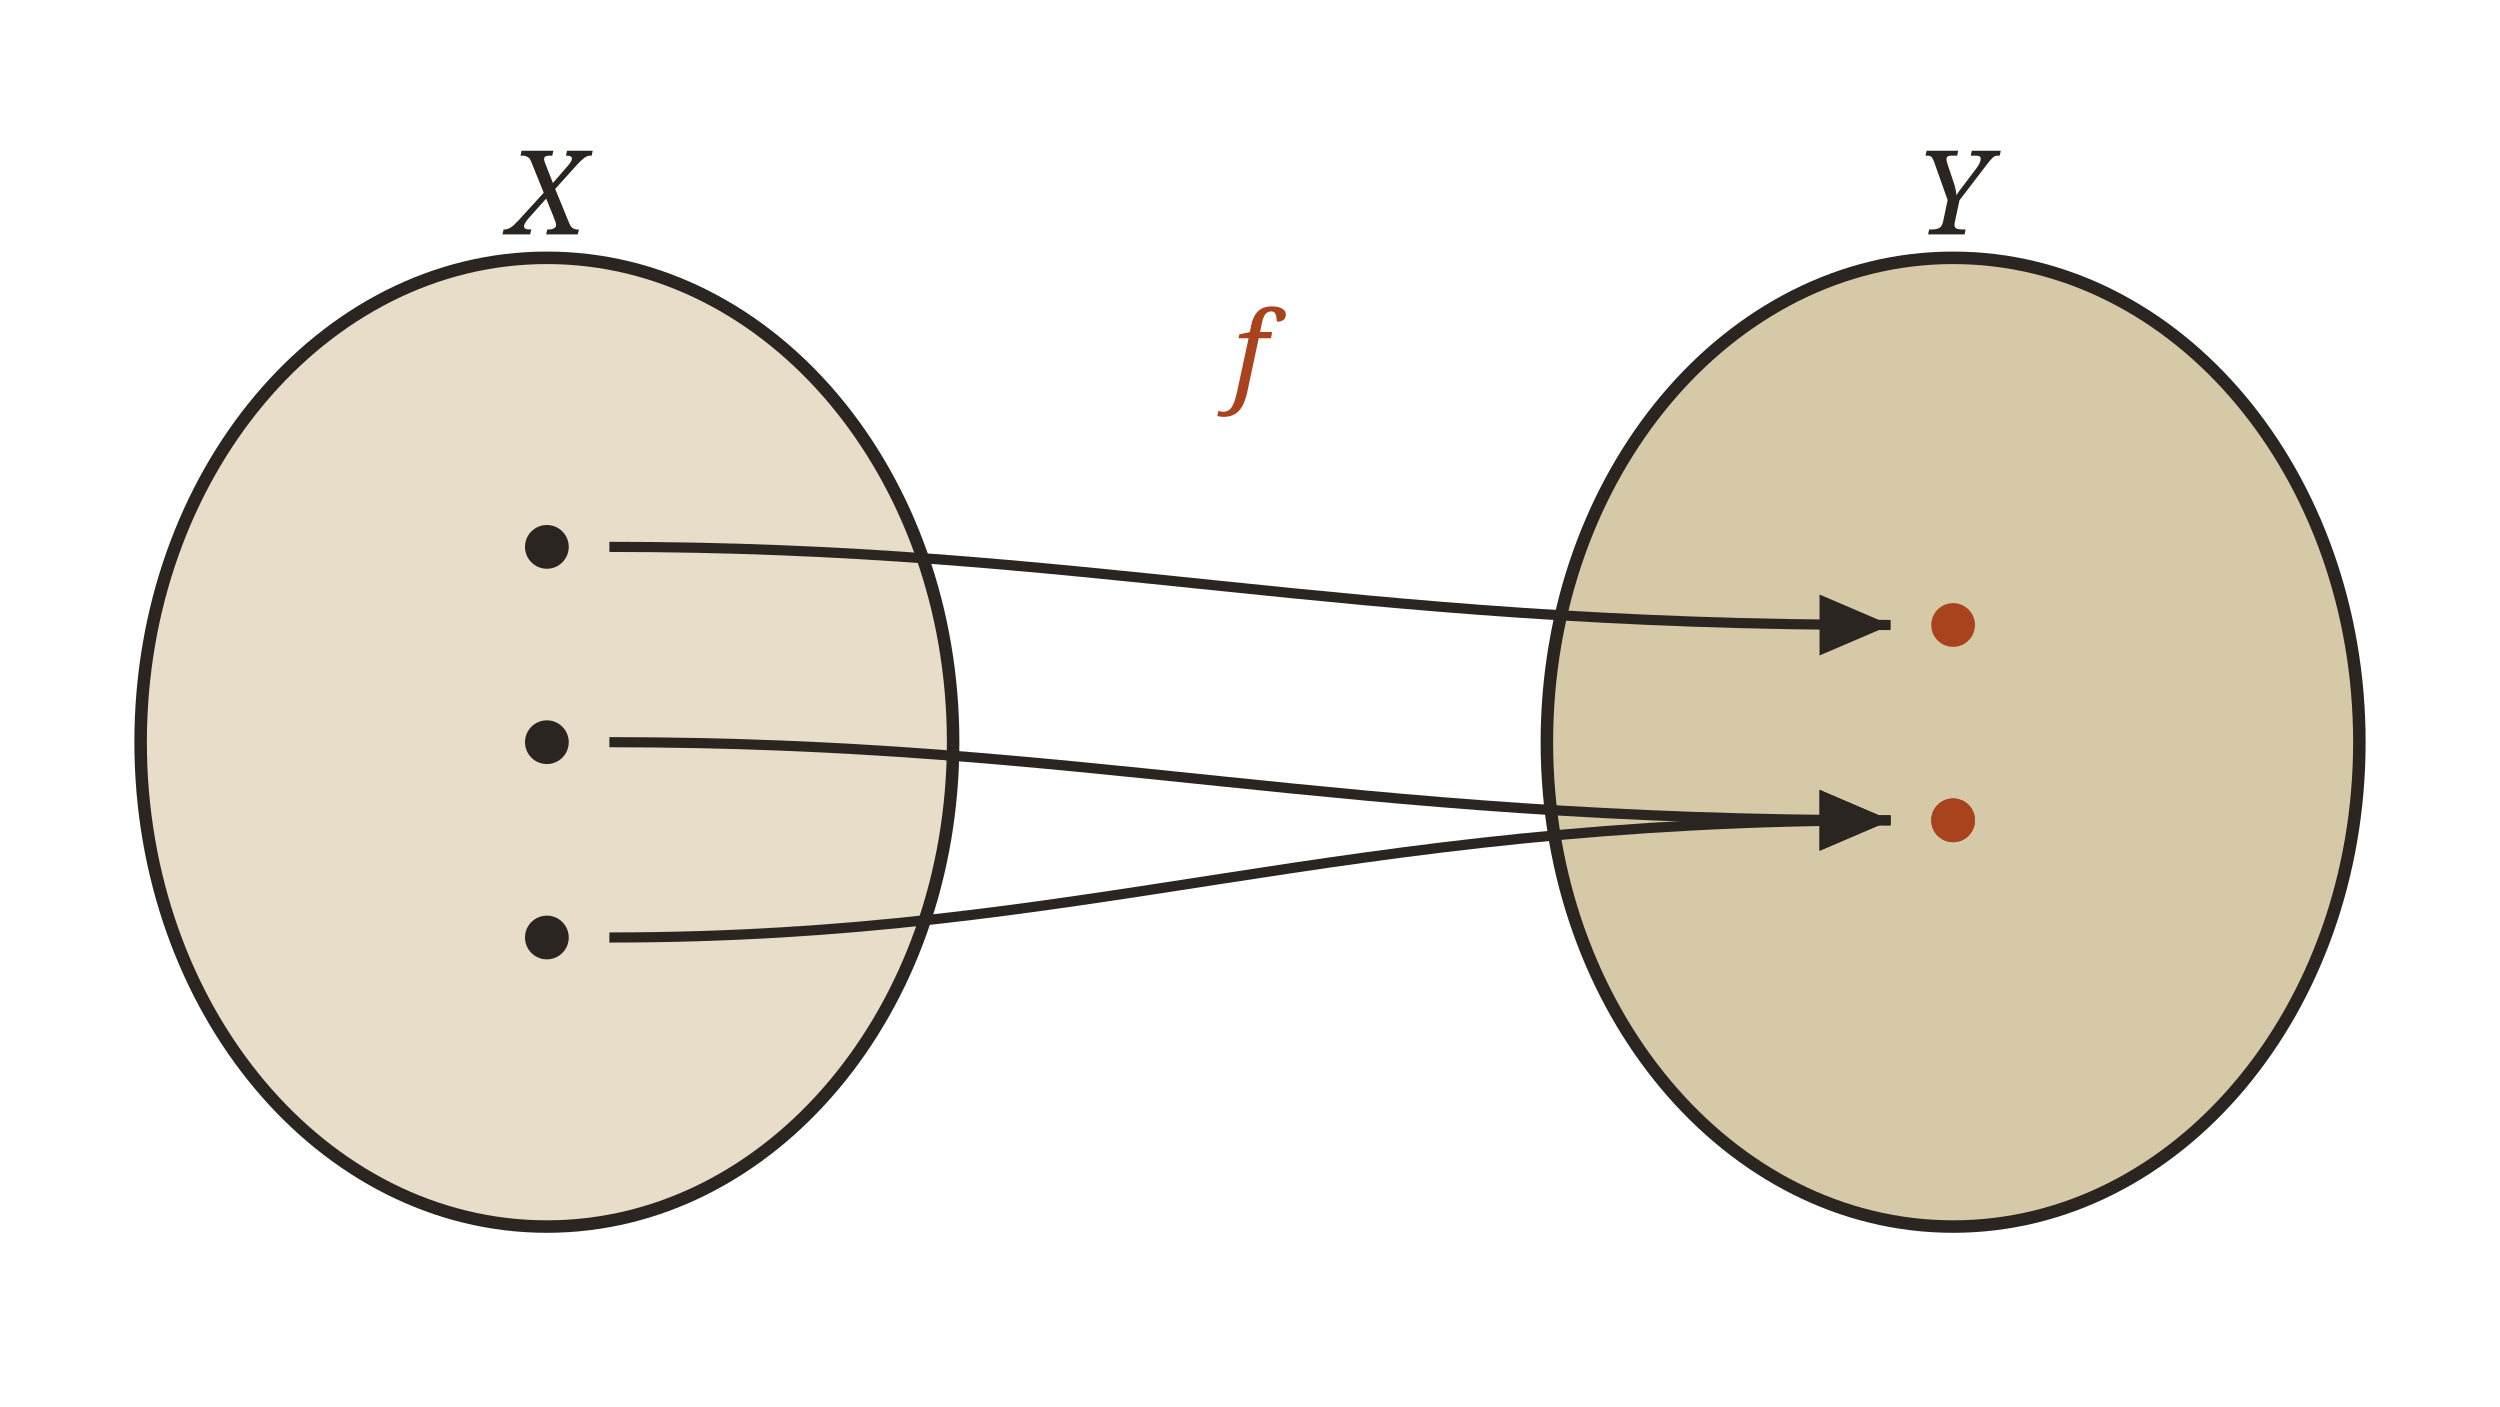
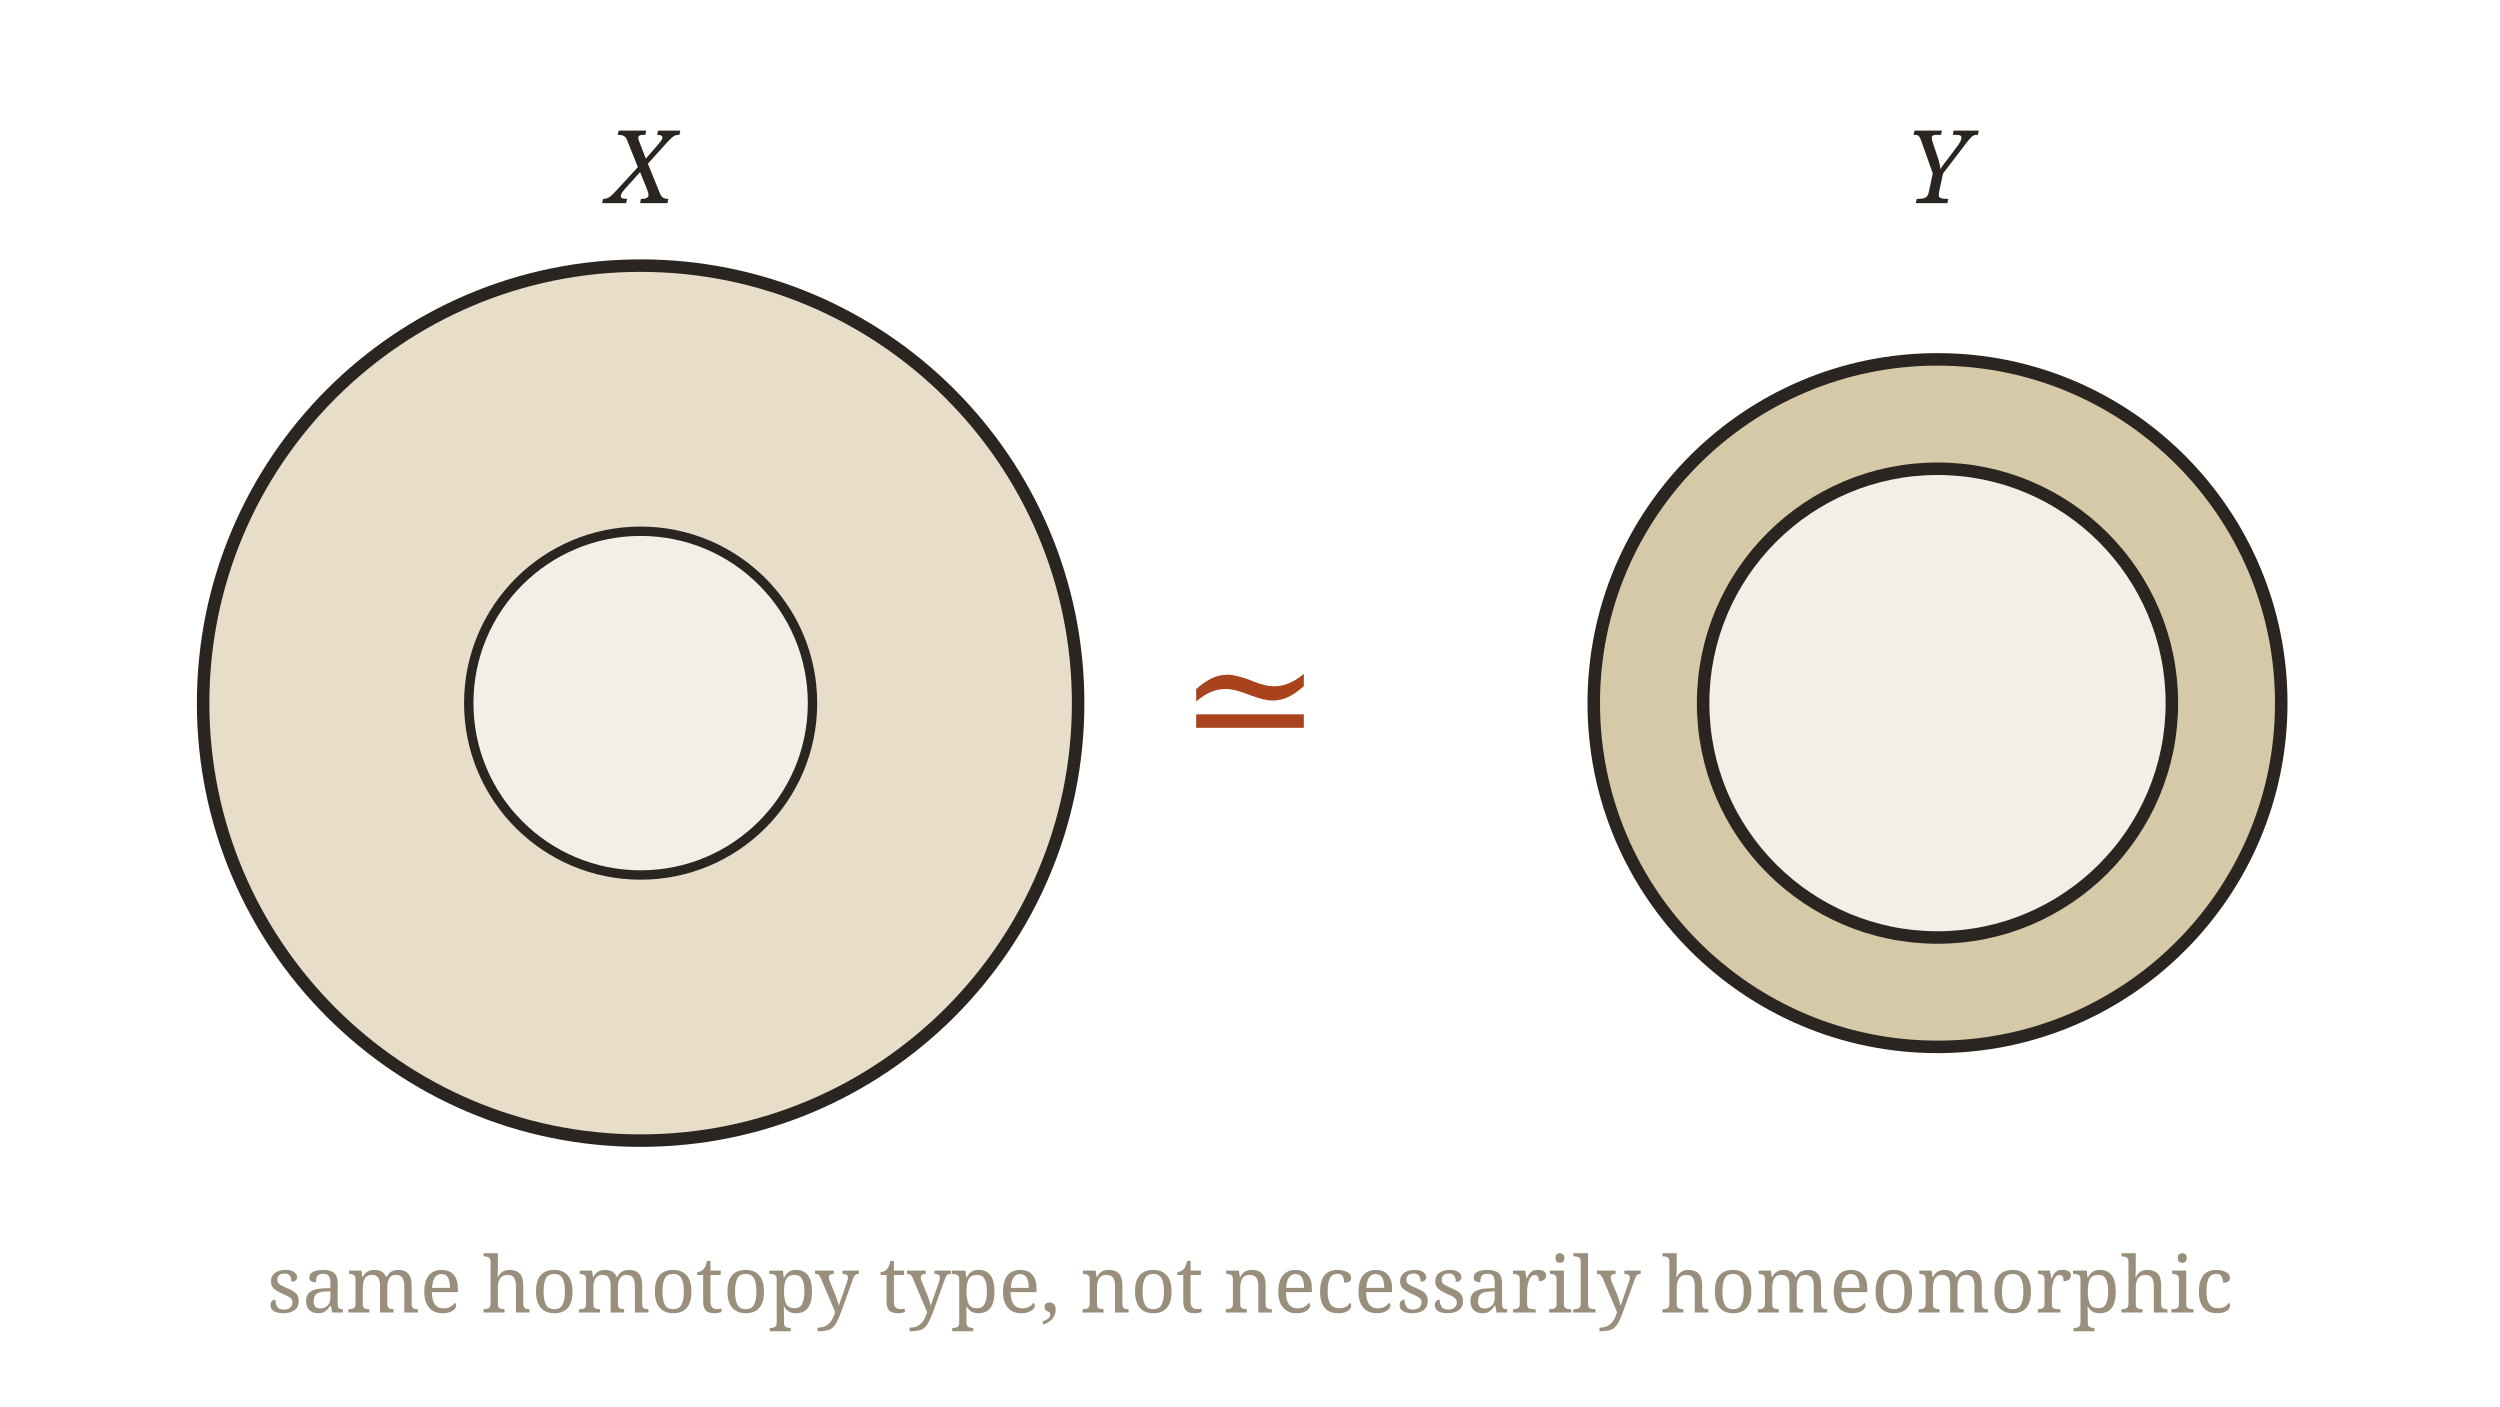
<svg xmlns="http://www.w3.org/2000/svg" viewBox="0 0 320 180" font-family="'Newsreader',Georgia,serif" role="img">
-   <defs>
-     <marker id="ar" markerWidth="9" markerHeight="9" refX="7" refY="3" orient="auto">
-       <path d="M0,0 L7,3 L0,6 Z" fill="var(--dia-ink,#2a2520)" />
-     </marker>
-     <marker id="ara" markerWidth="9" markerHeight="9" refX="7" refY="3" orient="auto">
-       <path d="M0,0 L7,3 L0,6 Z" fill="var(--dia-acc,#a8431d)" />
-     </marker>
-   </defs>
-   <ellipse cx="70" cy="95" rx="52" ry="62" fill="var(--dia-fill,#e7ddc9)" stroke="var(--dia-ink,#2a2520)" stroke-width="1.6" />
-   <ellipse cx="250" cy="95" rx="52" ry="62" fill="var(--dia-fil2,#d6c9a8)" stroke="var(--dia-ink,#2a2520)" stroke-width="1.6" />
-   <text x="70" y="30" font-size="15" fill="var(--dia-ink,#2a2520)" text-anchor="middle" font-weight="normal" font-style="italic">X</text>
-   <text x="250" y="30" font-size="15" fill="var(--dia-ink,#2a2520)" text-anchor="middle" font-weight="normal" font-style="italic">Y</text>
-   <circle cx="70" cy="70" r="2.8" fill="var(--dia-ink,#2a2520)" />
-   <circle cx="250" cy="80" r="2.8" fill="var(--dia-acc,#a8431d)" />
-   <path d="M78,70 C140,70 170,80 242,80" fill="none" stroke="var(--dia-ink,#2a2520)" stroke-width="1.3" marker-end="url(#ar)" />
-   <circle cx="70" cy="95" r="2.8" fill="var(--dia-ink,#2a2520)" />
-   <circle cx="250" cy="105" r="2.8" fill="var(--dia-acc,#a8431d)" />
-   <path d="M78,95 C140,95 170,105 242,105" fill="none" stroke="var(--dia-ink,#2a2520)" stroke-width="1.3" marker-end="url(#ar)" />
-   <circle cx="70" cy="120" r="2.8" fill="var(--dia-ink,#2a2520)" />
-   <circle cx="250" cy="105" r="2.8" fill="var(--dia-acc,#a8431d)" />
-   <path d="M78,120 C140,120 170,105 242,105" fill="none" stroke="var(--dia-ink,#2a2520)" stroke-width="1.3" marker-end="url(#ar)" />
-   <text x="160" y="50" font-size="14" fill="var(--dia-acc,#a8431d)" text-anchor="middle" font-weight="normal" font-style="italic">f</text>
+   <circle cx="82" cy="90" r="56" fill="var(--dia-fill,#e7ddc9)" stroke="var(--dia-ink,#2a2520)" stroke-width="1.6" />
+   <circle cx="82" cy="90" r="22" fill="var(--dia-paper,#f4efe6)" stroke="var(--dia-ink,#2a2520)" stroke-width="1.2" />
+   <text x="82" y="26" font-size="13" fill="var(--dia-ink,#2a2520)" text-anchor="middle" font-style="italic">X</text>
+   <text x="160" y="97" font-size="22" fill="var(--dia-acc,#a8431d)" text-anchor="middle">≃</text>
+   <circle cx="248" cy="90" r="44" fill="var(--dia-fil2,#d6c9a8)" stroke="var(--dia-ink,#2a2520)" stroke-width="1.6" />
+   <circle cx="248" cy="90" r="30" fill="var(--dia-paper,#f4efe6)" stroke="var(--dia-ink,#2a2520)" stroke-width="1.6" />
+   <text x="248" y="26" font-size="13" fill="var(--dia-ink,#2a2520)" text-anchor="middle" font-style="italic">Y</text>
+   <text x="160" y="168" font-size="10" fill="var(--dia-mut,#9a8f7d)" text-anchor="middle">same homotopy type, not necessarily homeomorphic</text>
</svg>
